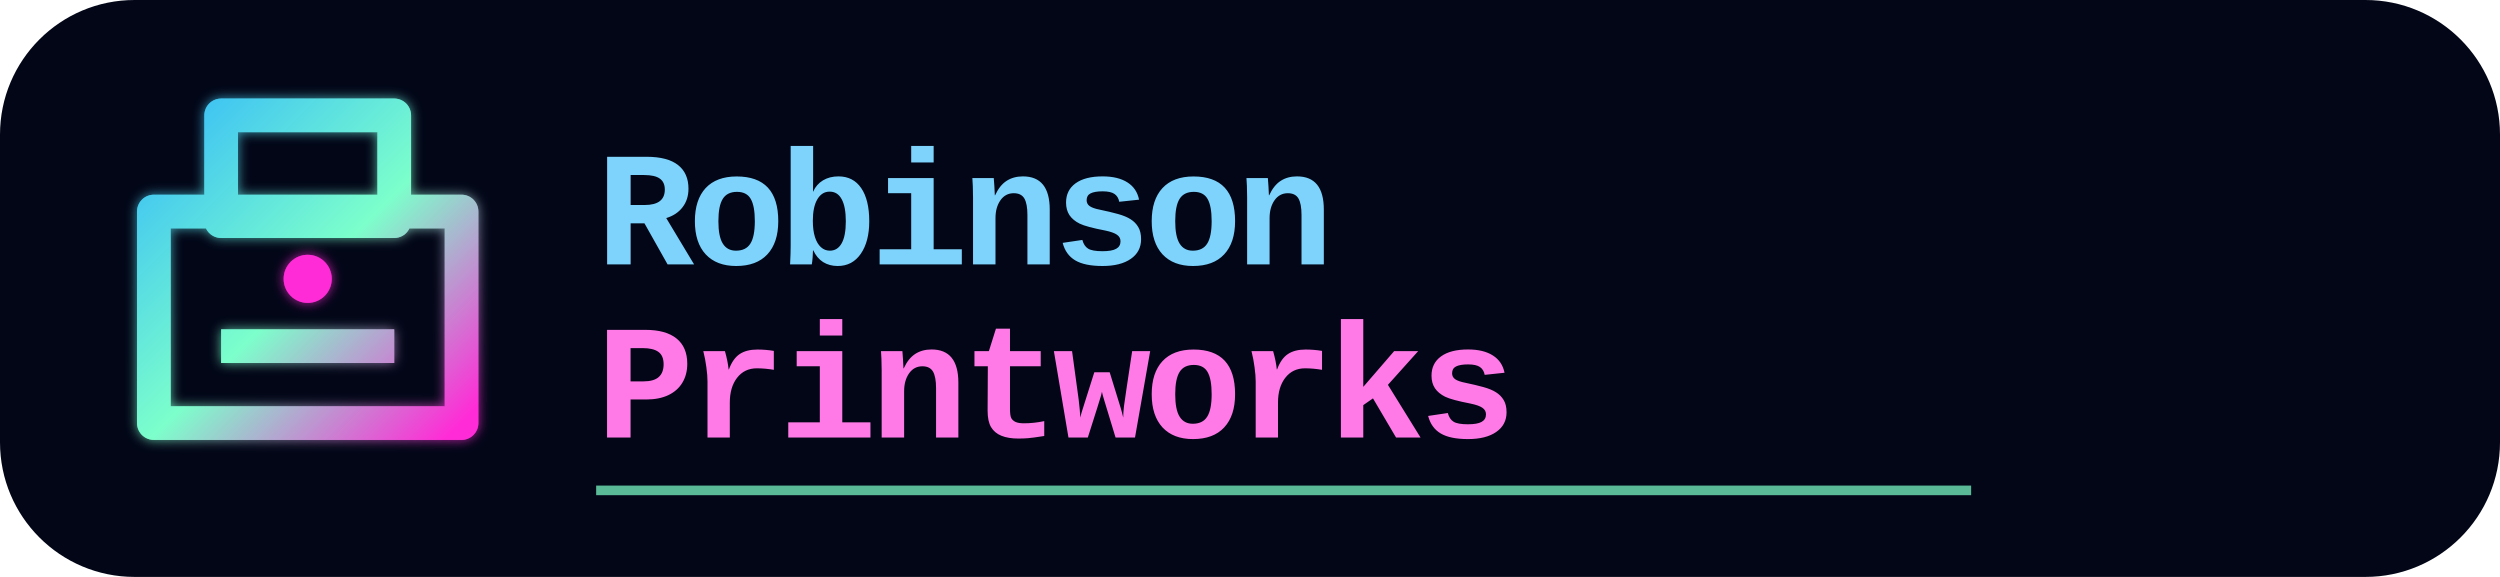
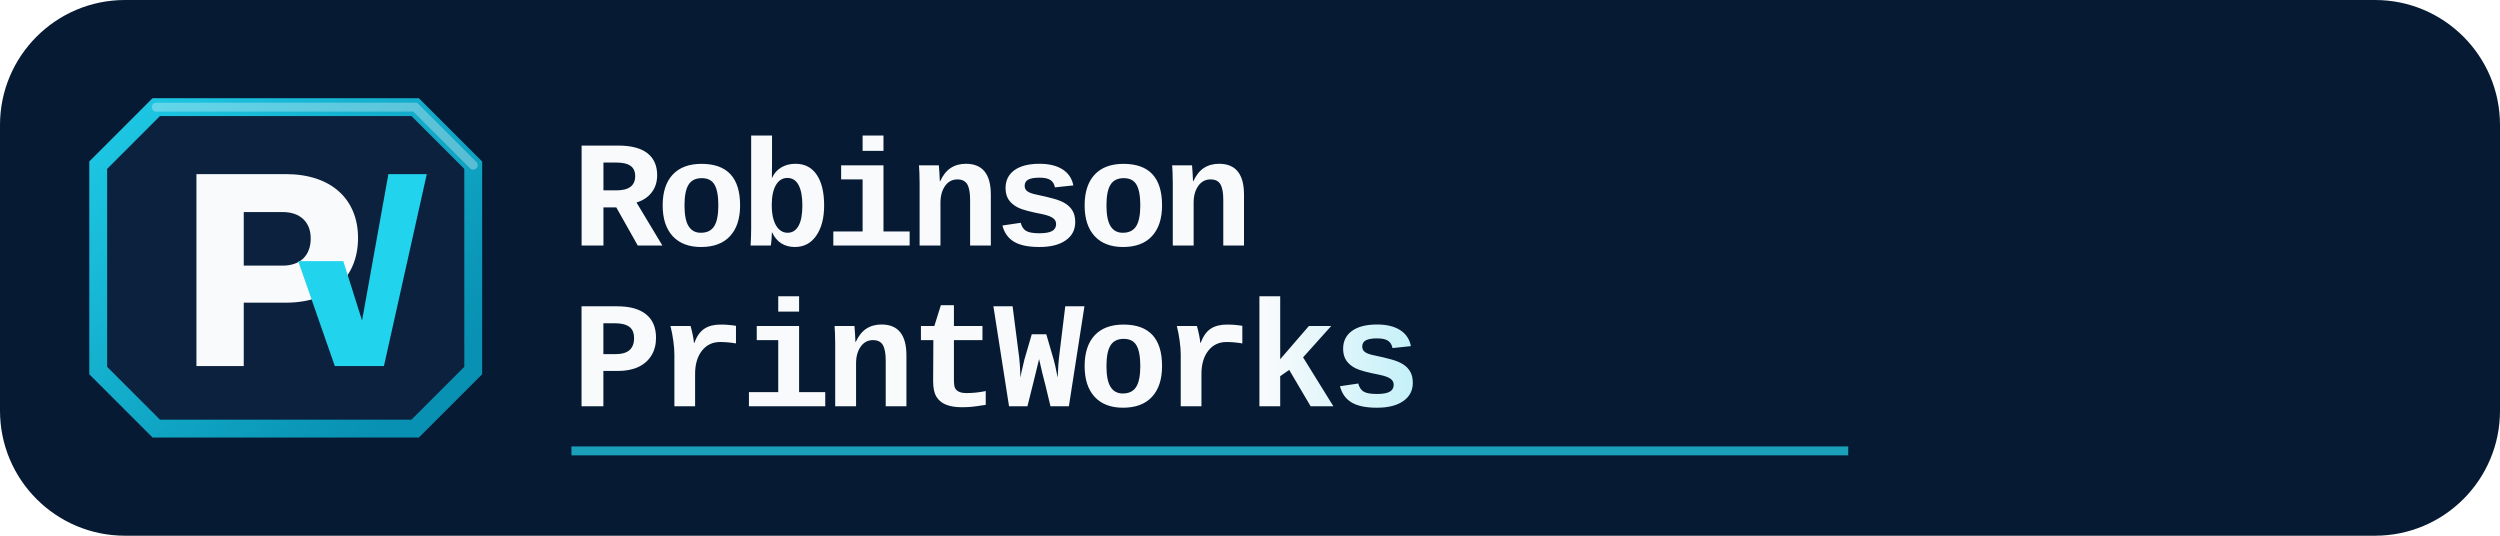
- <svg xmlns="http://www.w3.org/2000/svg" viewBox="0 0 520 120" role="img" aria-labelledby="title desc">
+ <svg xmlns="http://www.w3.org/2000/svg" viewBox="0 0 560 120" role="img" aria-labelledby="title desc">
  <defs>
-     <linearGradient id="cyanPink" x1="0" y1="0" x2="1" y2="1">
-       <stop stop-color="#38bdf8" />
-       <stop offset="0.52" stop-color="#7cffcb" />
-       <stop offset="1" stop-color="#ff2bd6" />
+     <linearGradient id="markEdge" x1="10" y1="14" x2="86" y2="94" gradientUnits="userSpaceOnUse">
+       <stop stop-color="#22D3EE" />
+       <stop offset="1" stop-color="#0891B2" />
    </linearGradient>
-     <filter id="glow" x="-40%" y="-40%" width="180%" height="180%">
-       <feGaussianBlur stdDeviation="1.2" result="blur" />
-       <feMerge>
-         <feMergeNode in="blur" />
-         <feMergeNode in="SourceGraphic" />
-       </feMerge>
-     </filter>
+     <linearGradient id="wordAccent" x1="284" y1="0" x2="420" y2="0" gradientUnits="userSpaceOnUse">
+       <stop stop-color="#F8FAFC" />
+       <stop offset="1" stop-color="#22D3EE" />
+     </linearGradient>
  </defs>
-   <rect width="520" height="120" rx="28" fill="#020617" />
-   <g filter="url(#glow)" opacity="0.75">
-     <path d="M32 44h64v44H32zM46 24h36v22H46zM46 72h36" fill="none" stroke="url(#cyanPink)" stroke-width="7" stroke-linejoin="round" />
-     <circle cx="64" cy="58" r="5" fill="#ff2bd6" />
+   <rect width="560" height="120" rx="28" fill="#061B33" />
+   <path d="M35 24h58l13 13v46L93 96H35L22 83V37l13-13Z" fill="#0B213D" stroke="url(#markEdge)" stroke-width="4" />
+   <path d="M35 24h58l13 13" fill="none" stroke="#F8FAFC" stroke-width="2" opacity="0.32" stroke-linecap="round" />
+   <path d="M44 82V39h20c10.3 0 16.2 5.7 16.2 14.3 0 8.8-6 14.5-16.2 14.5H54.6V82H44Zm10.6-22.5h8.7c4 0 6.3-2.3 6.3-6.1 0-3.6-2.3-5.9-6.3-5.9h-8.7v12Z" fill="#F8FAFC" />
+   <path d="M75 82 66.8 58.5h10.1l4.2 13.3L87 39h8.6L86 82H75Z" fill="#22D3EE" />
+   <g font-family="'JetBrains Mono', 'SFMono-Regular', Consolas, 'Liberation Mono', monospace" font-weight="800">
+     <text x="128" y="55" font-size="34" letter-spacing="-1.5" fill="#F8FAFC">Robinson</text>
+     <text x="128" y="91" font-size="34" letter-spacing="-1.5" fill="url(#wordAccent)">PrintWorks</text>
  </g>
-   <g>
-     <path d="M32 44h64v44H32zM46 24h36v22H46zM46 72h36" fill="none" stroke="url(#cyanPink)" stroke-width="7" stroke-linejoin="round" />
-     <circle cx="64" cy="58" r="5" fill="#ff2bd6" />
-   </g>
-   <g font-family="'JetBrains Mono', 'SFMono-Regular', Consolas, 'Liberation Mono', monospace" font-weight="800">
-     <text x="124" y="55" font-size="34" letter-spacing="-1.4" fill="#7dd3fc">Robinson</text>
-     <text x="124" y="91" font-size="34" letter-spacing="-1.4" fill="#ff7ae6">Printworks</text>
-   </g>
-   <path d="M124 102h286" stroke="#7cffcb" stroke-width="2" opacity="0.72" />
+   <path d="M128 101h286" stroke="#22D3EE" stroke-width="2" opacity="0.72" />
</svg>
